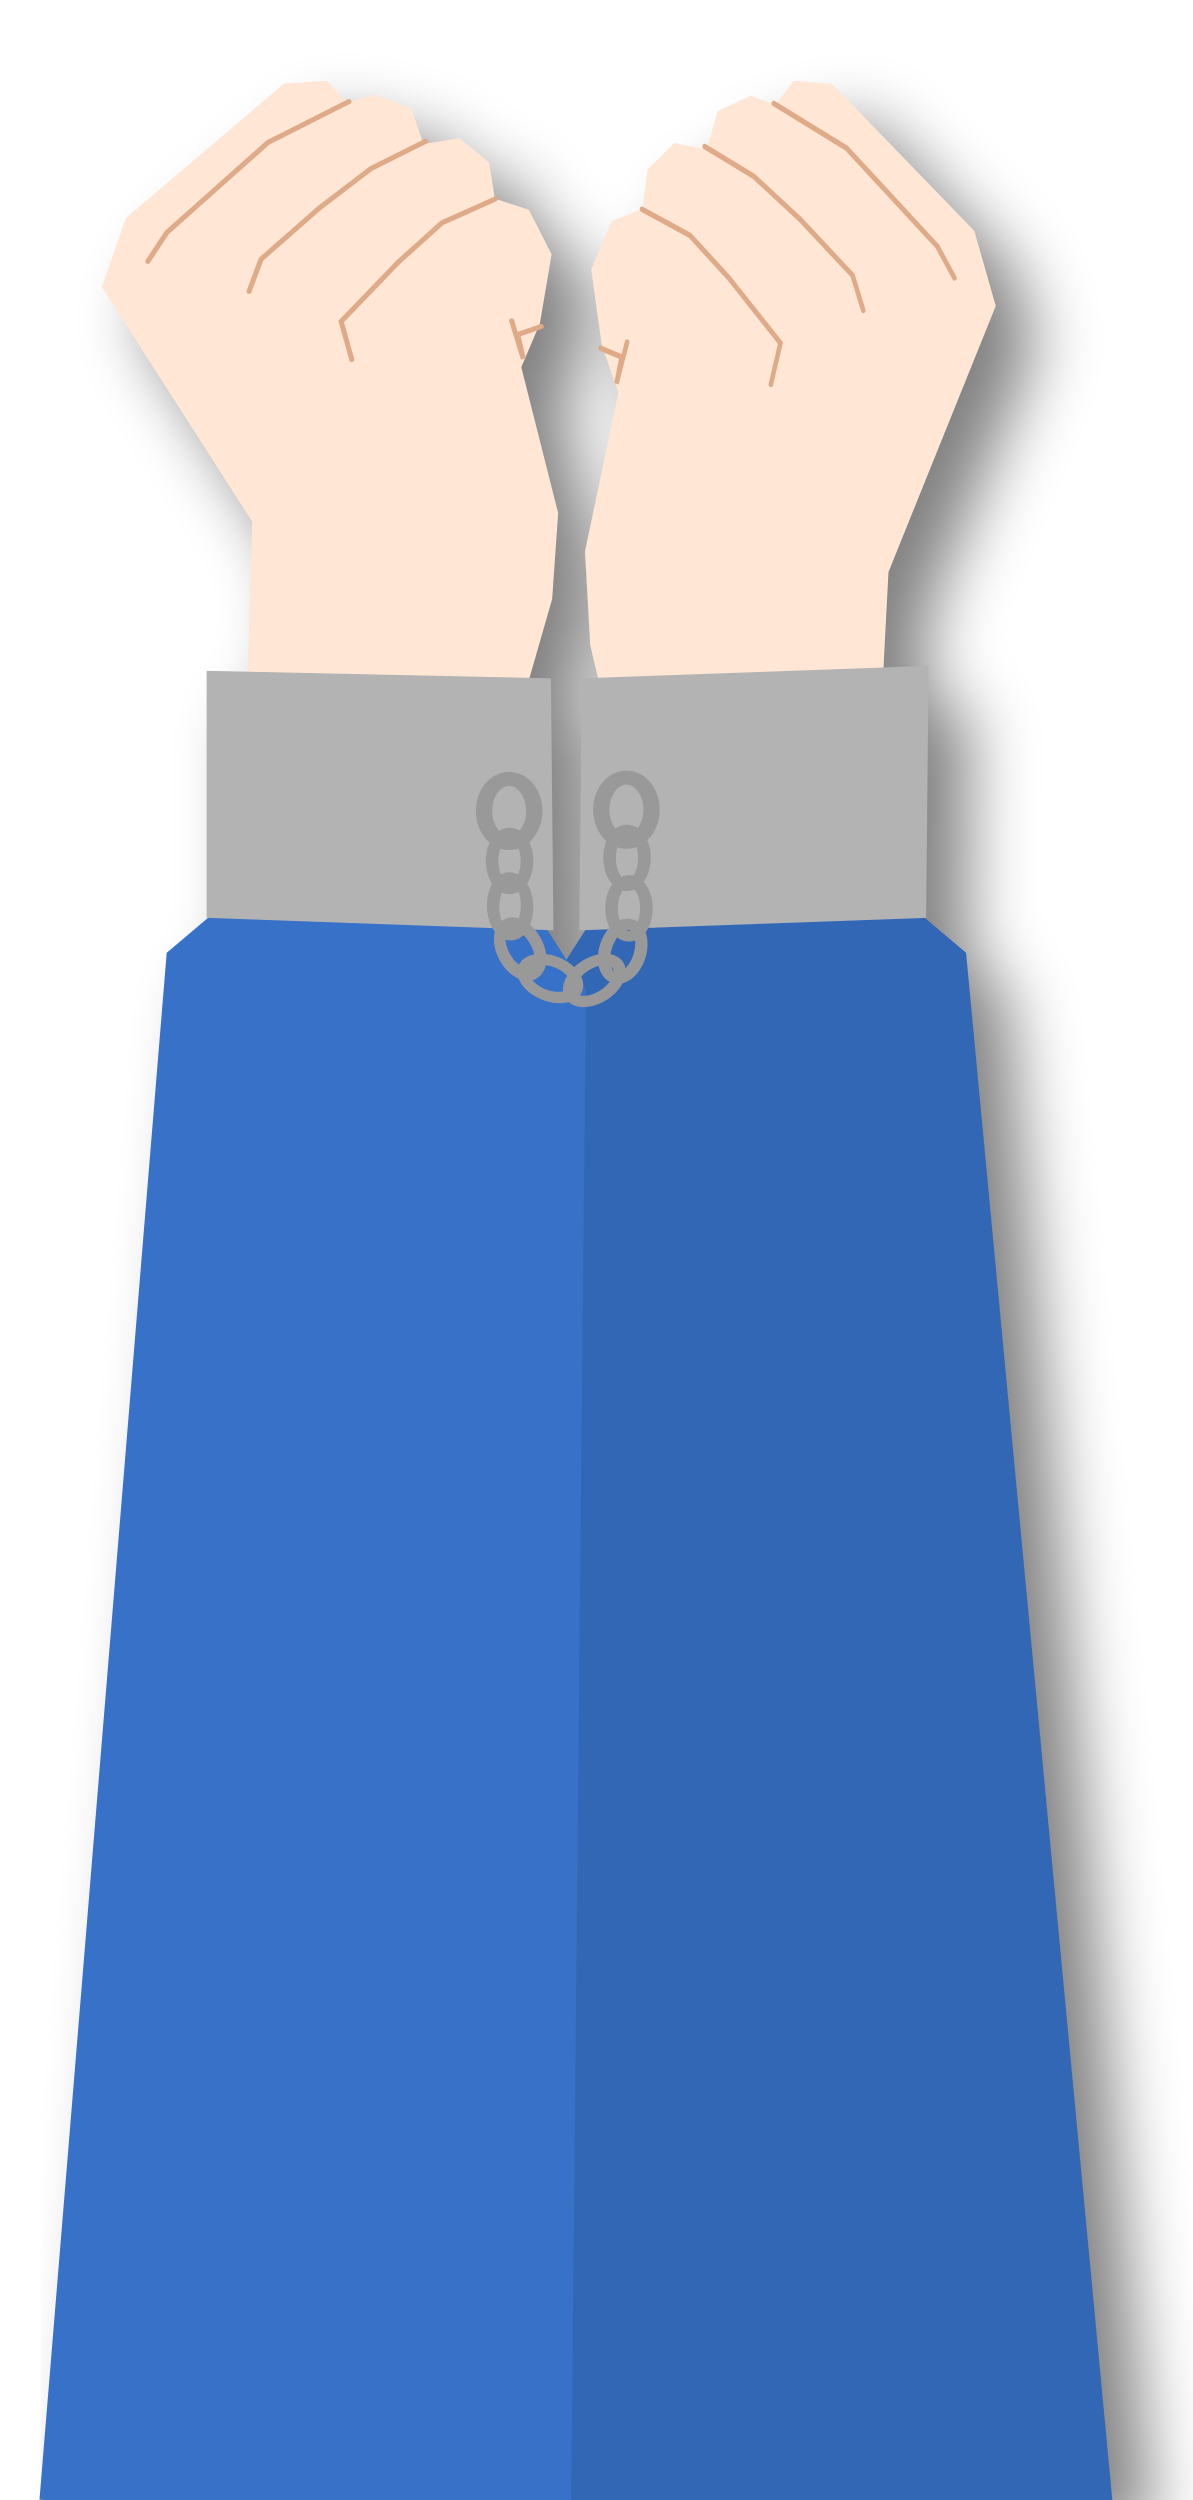
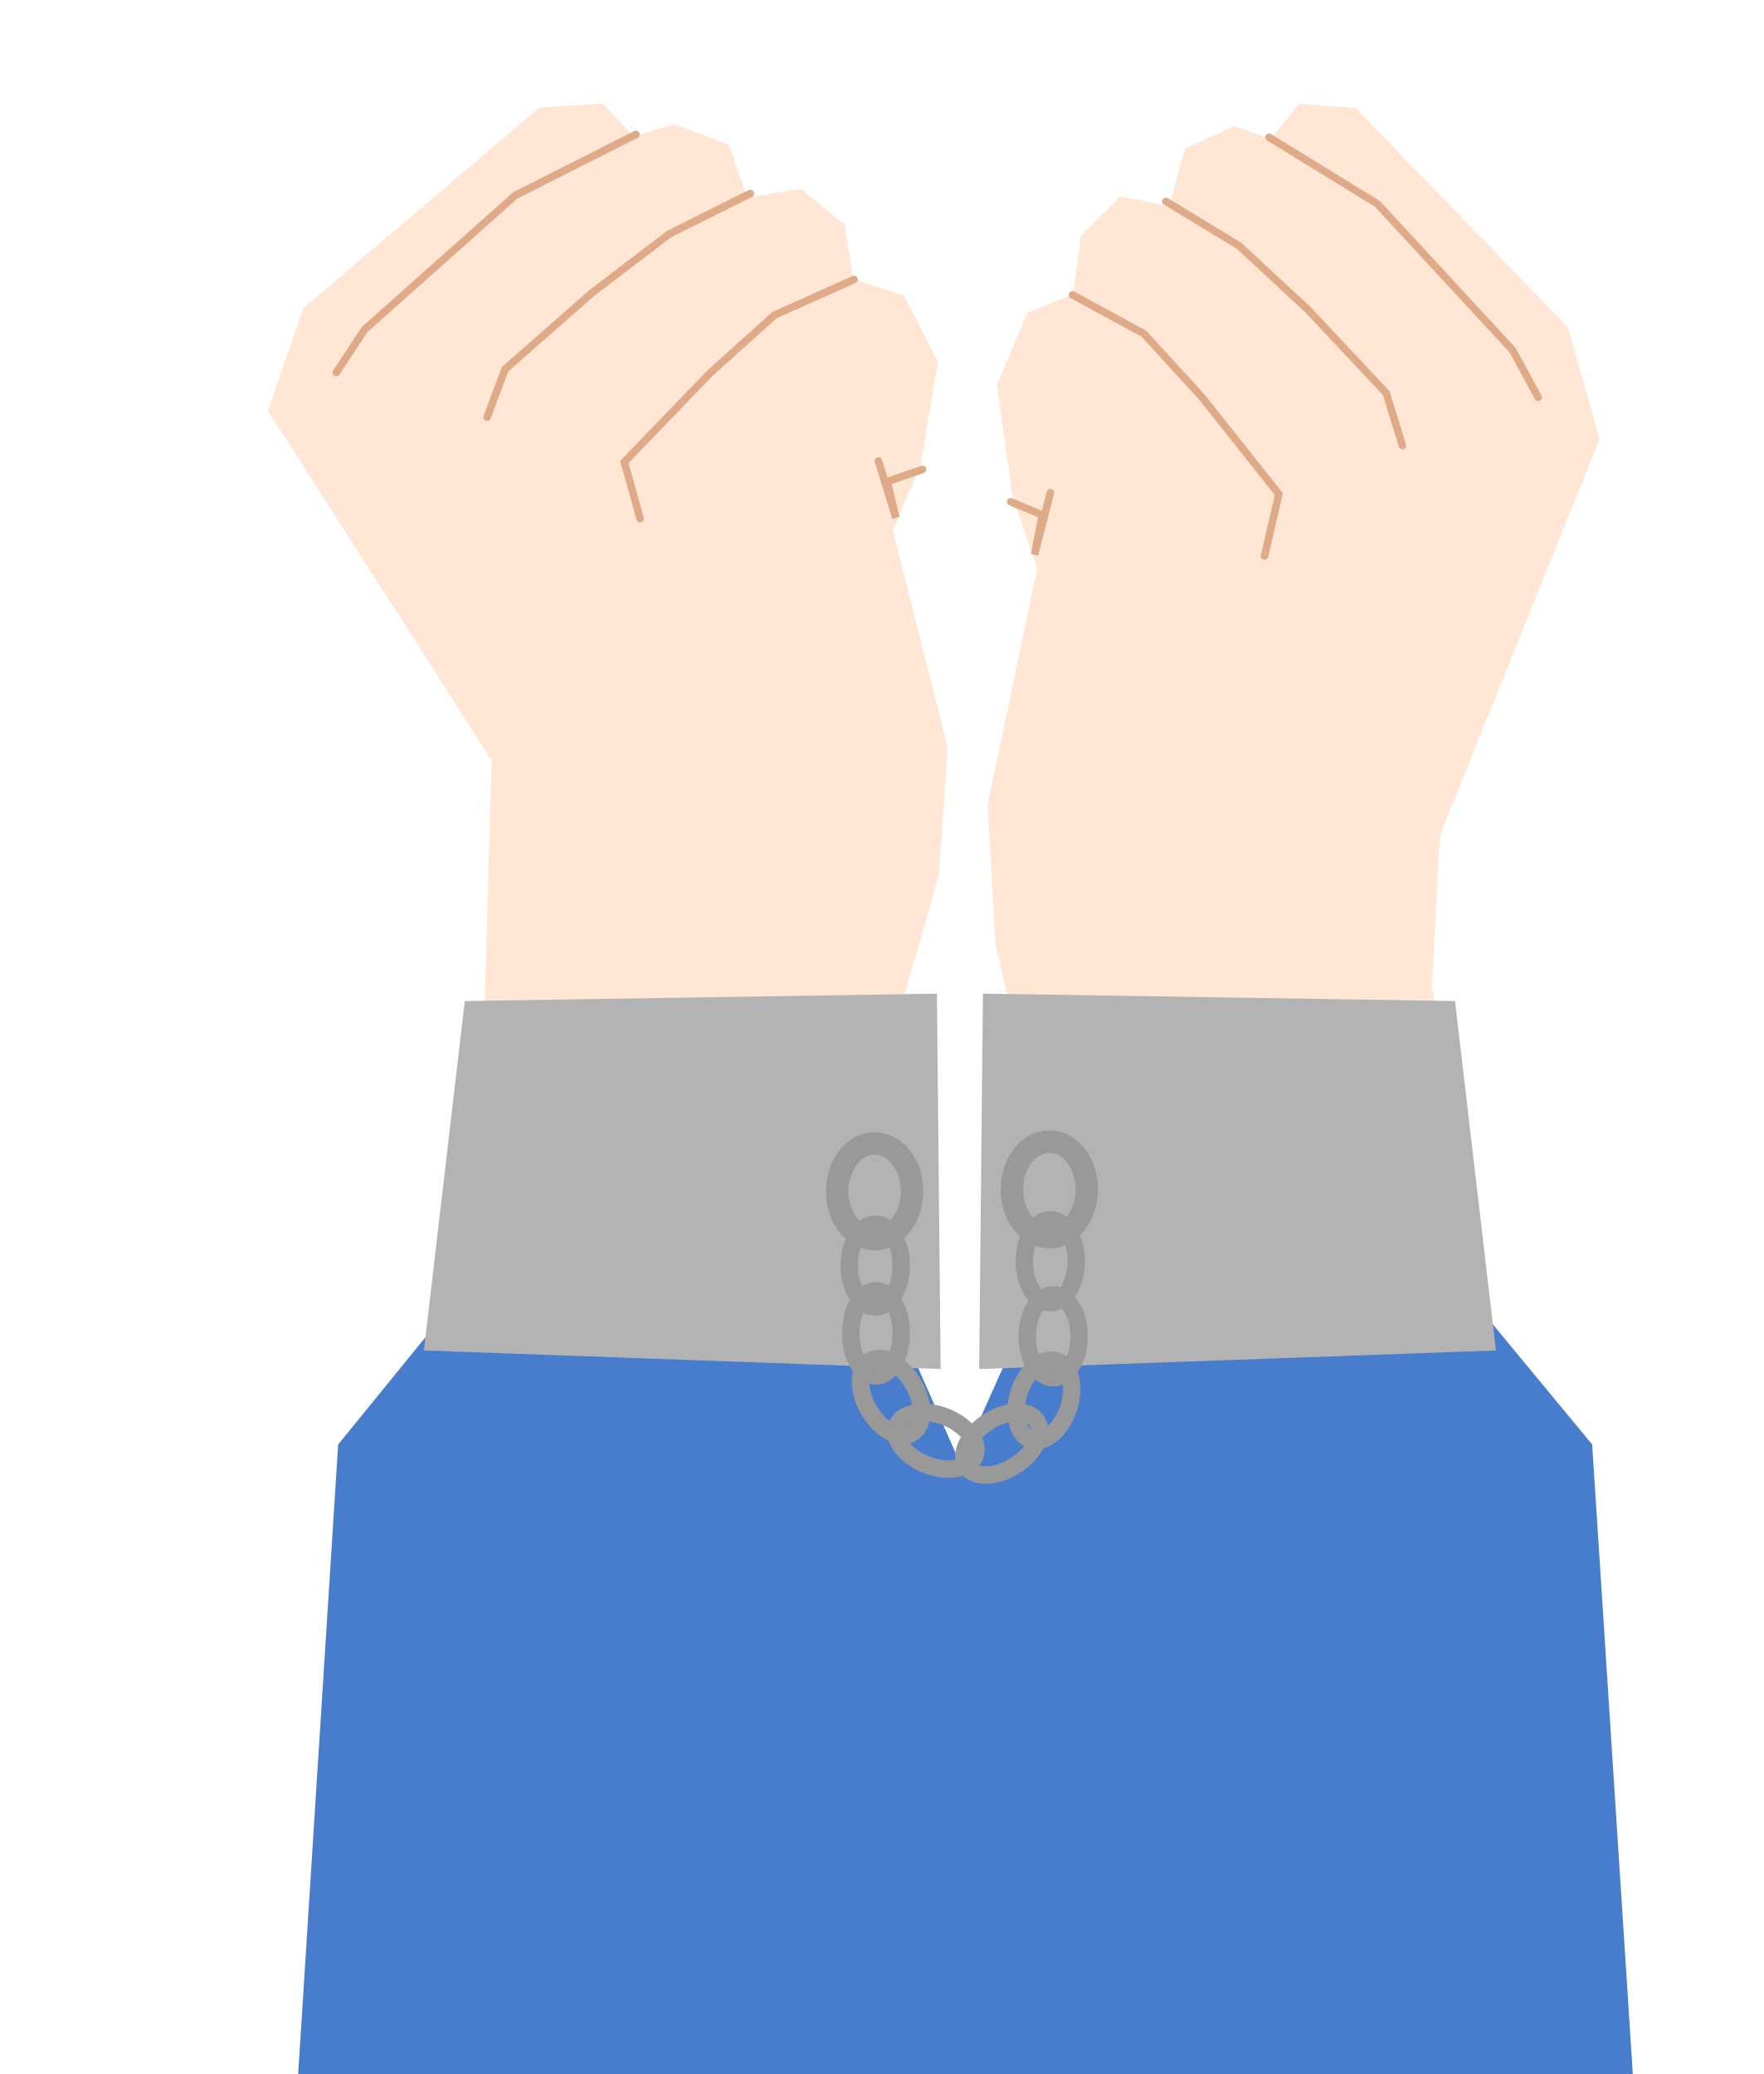
- <svg xmlns="http://www.w3.org/2000/svg" width="177.015mm" height="371.065mm" viewBox="0 0 177.015 371.065" version="1.1" id="svg1" xml:space="preserve">
-   <defs id="defs1">
-     <filter style="color-interpolation-filters:sRGB" id="filter29" x="-0.069" y="-0.045" width="1.174" height="1.112">
-       <feFlood result="flood" in="SourceGraphic" flood-opacity="0.498" flood-color="rgb(0,0,0)" id="feFlood28" />
-       <feGaussianBlur result="blur" in="SourceGraphic" stdDeviation="5" id="feGaussianBlur28" />
-       <feOffset result="offset" in="blur" dx="6" dy="6" id="feOffset28" />
-       <feComposite result="comp1" operator="in" in="flood" in2="offset" id="feComposite28" />
-       <feComposite result="comp2" operator="over" in="SourceGraphic" in2="comp1" id="feComposite29" />
-     </filter>
-   </defs>
-   <g id="armsGroup" style="filter:url(#filter29)" transform="translate(-26.42595,-32.13751)">
-     <g id="armRight" transform="translate(42.42112,2.09487)">
-       <path style="opacity:1;fill:#ffe6d5;stroke-width:0.75;stroke-linecap:round" d="m 70.362,296.63 3.333,-165.905 41.523,-0.319 20.949,164.447 z" id="path1" />
-       <path style="fill:#3267b6;fill-opacity:1;stroke:none;stroke-width:0.75;stroke-linecap:round" d="m 64.436,405.505 0.741,-228.49 8.517,-13.332 44.069,-0.37 9.628,8.147 21.849,231.082 z" id="sleeveRight" />
-       <g id="handRight" transform="matrix(0.8084869,-0.4777526,0.3943963,0.979362,-33.76668,57.41715)">
-         <path style="opacity:1;fill:#ffe6d5;stroke-width:0.75;stroke-linecap:round" d="m 73.695,130.724 4.074,-22.96 4.814,-11.85 14.443,-17.035 0.37,-7.036 2.963,-9.999 5.925,-4.444 5.269,0.732 3.142,-4.452 5.499,-1.309 4.452,3.142 3.928,-3.928 5.761,0.524 3.142,2.88 4.19,-1.571 5.499,3.142 12.307,28.281 -1.309,10.736 -31.797,24.81 -7.594,13.355 z" id="path15" />
-         <path style="fill:none;stroke:#deaa87;stroke-width:0.75;stroke-linecap:round" d="m 101.339,73.32 -4.059,4.321 2.357,-2.88 -2.619,-2.619" id="path11" />
-         <path style="fill:none;stroke:#deaa87;stroke-width:0.75;stroke-linecap:round" d="m 137.345,54.728 8.118,10.736 7.594,18.592 0.655,5.106" id="path12" />
-         <path style="fill:none;stroke:#deaa87;stroke-width:0.75;stroke-linecap:round" d="m 124.514,54.99 5.499,7.201 4.294,8.589 4.452,10.689 -0.498,5.075" id="path13" />
-         <path style="fill:none;stroke:#deaa87;stroke-width:0.75;stroke-linecap:round" d="m 111.468,58.141 5.555,6.666 3.219,7.995 3.778,11.738 -3.904,4.384" id="path14" />
+ <svg xmlns="http://www.w3.org/2000/svg" width="664" height="781" viewBox="0 0 664 781" fill="none">
+   <g id="layer10">
+     <g id="g8">
+       <path id="path1" d="M370.075 1001.22L382.672 374.172L539.611 372.967L618.787 994.5L370.075 1001.22Z" fill="#FFE6D5" />
+       <path id="path7-8" d="M356.408 1263.94L350.48 575.695L384.567 499.459L560.927 497.342L599.46 543.93L645.402 1255.47L356.408 1263.94Z" fill="#487DCD" />
+       <g id="g14">
+         <path id="path15-1" d="M396.57 447.917L374.793 355.574L371.839 303.016L390.578 213.882L381.222 187.169L375.37 144.809L386.851 117.661L404.043 110.858L407.009 88.706L421.861 73.93L440.148 77.524L446.295 55.892L464.679 47.428L478.575 52.416L489.035 39.035L510.523 40.737L590.287 123.196L602.289 165.3L542.11 314.552L538.813 377.697L396.57 447.917Z" fill="#FFE6D5" />
+         <path id="path11" d="M395.476 185.517L389.514 208.839L392.422 193.921L380.517 188.957" stroke="#DEAA87" stroke-width="2.823" stroke-linecap="round" />
+         <path id="path12" d="M477.784 51.683L518.593 76.766L569.512 131.872L579.124 149.591" stroke="#DEAA87" stroke-width="2.823" stroke-linecap="round" />
+         <path id="path13" d="M438.967 75.822L466.504 92.547L492.43 116.585L521.967 148.111L528.011 167.796" stroke="#DEAA87" stroke-width="2.823" stroke-linecap="round" />
+         <path id="path14" d="M403.798 111.041L430.708 125.684L452.463 149.464L481.504 186.092L476.11 209.367" stroke="#DEAA87" stroke-width="2.823" stroke-linecap="round" />
      </g>
-       <path style="fill:#b3b3b3;stroke:none;stroke-width:0.75;stroke-linecap:round" d="m 70.362,130.724 51.475,-1.852 -0.37,37.403 -51.475,1.852 z" id="cuffRight" />
+       <path id="path6-15" d="M370.075 374.172L547.831 376.972L563.227 508.539L368.676 515.537L370.075 374.172Z" fill="#B3B3B3" />
    </g>
-     <g id="armLeft" transform="matrix(-1,0,0,1,178.5619,2.09487)">
-       <path style="opacity:1;fill:#ffe6d5;stroke-width:0.75;stroke-linecap:round" d="m 70.362,296.63 3.333,-165.905 41.523,-0.319 20.949,164.447 z" id="path16" />
-       <path style="fill:#3771c8;fill-opacity:1;stroke:none;stroke-width:0.75;stroke-linecap:round" d="m 67.399,405.505 -2.222,-228.49 8.517,-13.332 44.069,-0.37 9.628,8.147 18.887,229.601 z" id="sleeveLeft" />
-       <g id="handLeft" transform="rotate(-26.10143,98.11895,129.7286)">
-         <path style="opacity:1;fill:#ffe6d5;stroke-width:0.75;stroke-linecap:round" d="m 73.695,130.724 4.074,-22.96 4.814,-11.85 14.443,-17.035 0.37,-7.036 2.963,-9.999 5.925,-4.444 5.269,0.732 3.142,-4.452 5.499,-1.309 4.452,3.142 3.928,-3.928 5.761,0.524 3.142,2.88 4.19,-1.571 5.499,3.142 12.307,28.281 -1.309,10.736 -35.351,21.472 -16.542,36.381 z" id="path23" />
-         <path style="fill:none;stroke:#deaa87;stroke-width:0.75;stroke-linecap:round" d="m 101.339,73.32 -4.059,4.321 2.357,-2.88 -2.619,-2.619" id="path24" />
-         <path style="fill:none;stroke:#deaa87;stroke-width:0.75;stroke-linecap:round" d="m 137.345,54.728 8.118,10.736 7.594,18.592 0.655,5.106" id="path25" />
-         <path style="fill:none;stroke:#deaa87;stroke-width:0.75;stroke-linecap:round" d="m 124.514,54.99 5.499,7.201 4.294,8.589 4.452,10.689 -0.498,5.075" id="path26" />
-         <path style="fill:none;stroke:#deaa87;stroke-width:0.75;stroke-linecap:round" d="m 111.468,58.141 5.555,6.666 3.219,7.995 3.778,11.738 -3.904,4.384" id="path27" />
+     <g id="g28">
+       <path id="path16-1" d="M352.756 1001.22L340.159 374.172L183.221 372.967L104.044 994.5L352.756 1001.22Z" fill="#FFE6D5" />
+       <path id="path18" d="M366.517 1263.94L372.351 575.695L338.806 499.459L165.246 497.342L127.326 543.93L82.112 1255.47L366.517 1263.94Z" fill="#487DCD" />
+       <g id="g27">
+         <path id="path23-4" d="M329.089 414.403L353.442 329.701L356.808 281.474L336.115 199.64L346.558 175.143L353.129 136.28L340.408 111.345L321.307 105.069L318.044 84.735L301.557 71.147L281.223 74.41L274.423 54.547L253.999 46.745L238.544 51.297L226.937 38.997L203.047 40.518L114.249 116.04L100.84 154.657L185.118 286.319L180.768 437.306L329.089 414.403Z" fill="#FFE6D5" />
+         <path id="path24-3" d="M330.714 173.6L337.306 195.014L334.096 181.318L347.338 176.785" stroke="#DEAA87" stroke-width="2.835" stroke-linecap="round" />
+         <path id="path25-9" d="M239.424 50.626L194.02 73.567L137.33 124.042L126.617 140.284" stroke="#DEAA87" stroke-width="2.835" stroke-linecap="round" />
+         <path id="path26-5" d="M282.538 72.85L251.9 88.147L223.042 110.158L190.157 139.033L183.409 157.087" stroke="#DEAA87" stroke-width="2.835" stroke-linecap="round" />
+         <path id="path27-5" d="M321.579 105.238L291.642 118.625L267.42 140.407L235.08 173.966L241.04 195.335" stroke="#DEAA87" stroke-width="2.835" stroke-linecap="round" />
      </g>
-       <path style="fill:#b3b3b3;stroke:none;stroke-width:0.75;stroke-linecap:round" d="m 70.362,130.724 51.105,-1.111 -1e-5,36.662 -51.475,1.852 z" id="cuffLeft" />
+       <path id="path17" d="M352.756 374.172L175 376.972L159.604 508.539L354.156 515.537L352.756 374.172Z" fill="#B3B3B3" />
    </g>
-     <g id="chain" style="display:inline" transform="matrix(2.293876,0,0,1.968162,-50.5195,-153.1867)">
-       <ellipse style="fill:none;stroke:#999999;stroke-width:0.817;stroke-linecap:round;stroke-dasharray:none" id="ring1" cx="66.514" cy="159.087" rx="1.127" ry="2.099" />
-       <ellipse style="display:inline;fill:none;stroke:#999999;stroke-width:0.817;stroke-linecap:round;stroke-dasharray:none" id="ring1-2" cx="74.115" cy="158.86" rx="1.127" ry="2.099" />
-       <ellipse style="display:inline;fill:none;stroke:#999999;stroke-width:0.821;stroke-linecap:round;stroke-dasharray:none" id="ring2" cx="-75.421" cy="148.323" rx="1.111" ry="2.15" transform="matrix(-0.9816602,-0.1906392,-0.05048105,0.998725,2.9062895e-7,2.8579973e-7)" />
-       <ellipse style="fill:none;stroke:#999999;stroke-width:0.817;stroke-linecap:round;stroke-dasharray:none" id="ring2-2" cx="74.241" cy="162.661" rx="1.127" ry="2.099" />
-       <ellipse style="display:inline;fill:none;stroke:#999999;stroke-width:0.825;stroke-linecap:round;stroke-dasharray:none" id="ring3" cx="-18.54" cy="-174.327" rx="1.186" ry="2.033" transform="matrix(0.7765221,-0.63009,-0.4680657,-0.8836936,2.9062895e-7,2.8579973e-7)" />
-       <ellipse style="fill:none;stroke:#999999;stroke-width:0.819;stroke-linecap:round;stroke-dasharray:none" id="ring3-2" cx="116.479" cy="129.147" rx="1.146" ry="2.072" transform="matrix(0.9341352,0.3569194,-0.2707743,0.9626429,0,0)" />
-       <ellipse style="display:inline;fill:none;stroke:#999999;stroke-width:0.821;stroke-linecap:round;stroke-dasharray:none" id="ellipse8" cx="-130.801" cy="-108.642" rx="1.294" ry="1.847" transform="matrix(0.2405291,-0.9706419,-0.9260936,-0.3772937,2.9062895e-7,2.8579973e-7)" />
-       <ellipse style="fill:none;stroke:#999999;stroke-width:0.819;stroke-linecap:round;stroke-dasharray:none" id="ring4-2" cx="176.252" cy="35.99" rx="1.237" ry="1.919" transform="matrix(0.5663407,0.8241712,-0.77289,0.6345401,0,0)" />
-       <ellipse style="display:inline;fill:none;stroke:#999999;stroke-width:1.054;stroke-linecap:round;stroke-dasharray:none" id="ringRight" cx="74.076" cy="155.413" rx="1.626" ry="2.42" transform="translate(2.9062895e-7,-0.1881557)" />
-       <ellipse style="display:inline;fill:none;stroke:#999999;stroke-width:1.054;stroke-linecap:round;stroke-dasharray:none" id="rightLeft" cx="66.488" cy="155.507" rx="1.626" ry="2.42" transform="translate(2.9062895e-7,-0.1881557)" />
+     <g id="chain">
+       <path id="ellipse2" d="M329.534 492.219C334.929 492.219 339.303 485.229 339.303 476.606C339.303 467.983 334.929 460.993 329.534 460.993C324.139 460.993 319.765 467.983 319.765 476.606C319.765 485.229 324.139 492.219 329.534 492.219Z" stroke="#999999" stroke-width="6.562" stroke-linecap="round" />
+       <path id="circle2" d="M395.432 490.536C400.827 490.536 405.201 483.545 405.201 474.923C405.201 466.3 400.827 459.309 395.432 459.309C390.037 459.309 385.663 466.3 385.663 474.923C385.663 483.545 390.037 490.536 395.432 490.536Z" stroke="#999999" stroke-width="6.562" stroke-linecap="round" />
+       <path id="ellipse6" d="M328.902 518.059C323.679 517.189 319.866 509.333 320.386 500.511C320.905 491.69 325.561 485.245 330.784 486.115C336.006 486.985 339.819 494.842 339.299 503.663C338.78 512.484 334.125 518.929 328.902 518.059Z" stroke="#999999" stroke-width="6.58" stroke-linecap="round" />
+       <path id="ellipse3" d="M396.523 518.805C401.918 518.805 406.292 511.815 406.292 503.192C406.292 494.569 401.918 487.579 396.523 487.579C391.128 487.579 386.754 494.569 386.754 503.192C386.754 511.815 391.128 518.805 396.523 518.805Z" stroke="#999999" stroke-width="6.562" stroke-linecap="round" />
+       <path id="ellipse9" d="M327.225 512.684C331.634 509.615 338.901 513.11 343.458 520.491C348.014 527.872 348.134 536.344 343.726 539.413C339.317 542.482 332.05 538.987 327.493 531.606C322.937 524.225 322.817 515.753 327.225 512.684Z" stroke="#999999" stroke-width="6.567" stroke-linecap="round" />
+       <path id="ellipse4" d="M388.16 542.099C393.287 543.78 399.621 538.5 402.307 530.306C404.993 522.112 403.015 514.107 397.888 512.426C392.761 510.746 386.427 516.025 383.741 524.219C381.055 532.413 383.033 540.418 388.16 542.099Z" stroke="#999999" stroke-width="6.562" stroke-linecap="round" />
+       <path id="ellipse8" d="M337.568 537.363C339.058 532.202 346.904 530.339 355.093 533.201C363.281 536.063 368.711 542.567 367.22 547.728C365.73 552.889 357.884 554.752 349.695 551.89C341.507 549.027 336.077 542.523 337.568 537.363Z" stroke="#999999" stroke-width="6.567" stroke-linecap="round" />
+       <path id="ellipse5" d="M364.254 552.705C367.608 556.893 376.084 556.232 383.186 551.229C390.289 546.226 393.328 538.775 389.974 534.587C386.62 530.399 378.143 531.06 371.041 536.063C363.938 541.066 360.9 548.517 364.254 552.705Z" stroke="#999999" stroke-width="6.568" stroke-linecap="round" />
+       <path id="ellipse28" d="M395.092 465.882C402.875 465.882 409.185 457.822 409.185 447.881C409.185 437.939 402.875 429.879 395.092 429.879C387.309 429.879 380.999 437.939 380.999 447.881C380.999 457.822 387.309 465.882 395.092 465.882Z" stroke="#999999" stroke-width="8.463" stroke-linecap="round" />
+       <path id="path1-7" d="M329.308 466.582C337.092 466.582 343.401 458.522 343.401 448.58C343.401 438.639 337.092 430.579 329.308 430.579C321.525 430.579 315.215 438.639 315.215 448.58C315.215 458.522 321.525 466.582 329.308 466.582Z" stroke="#999999" stroke-width="8.463" stroke-linecap="round" />
    </g>
  </g>
</svg>
